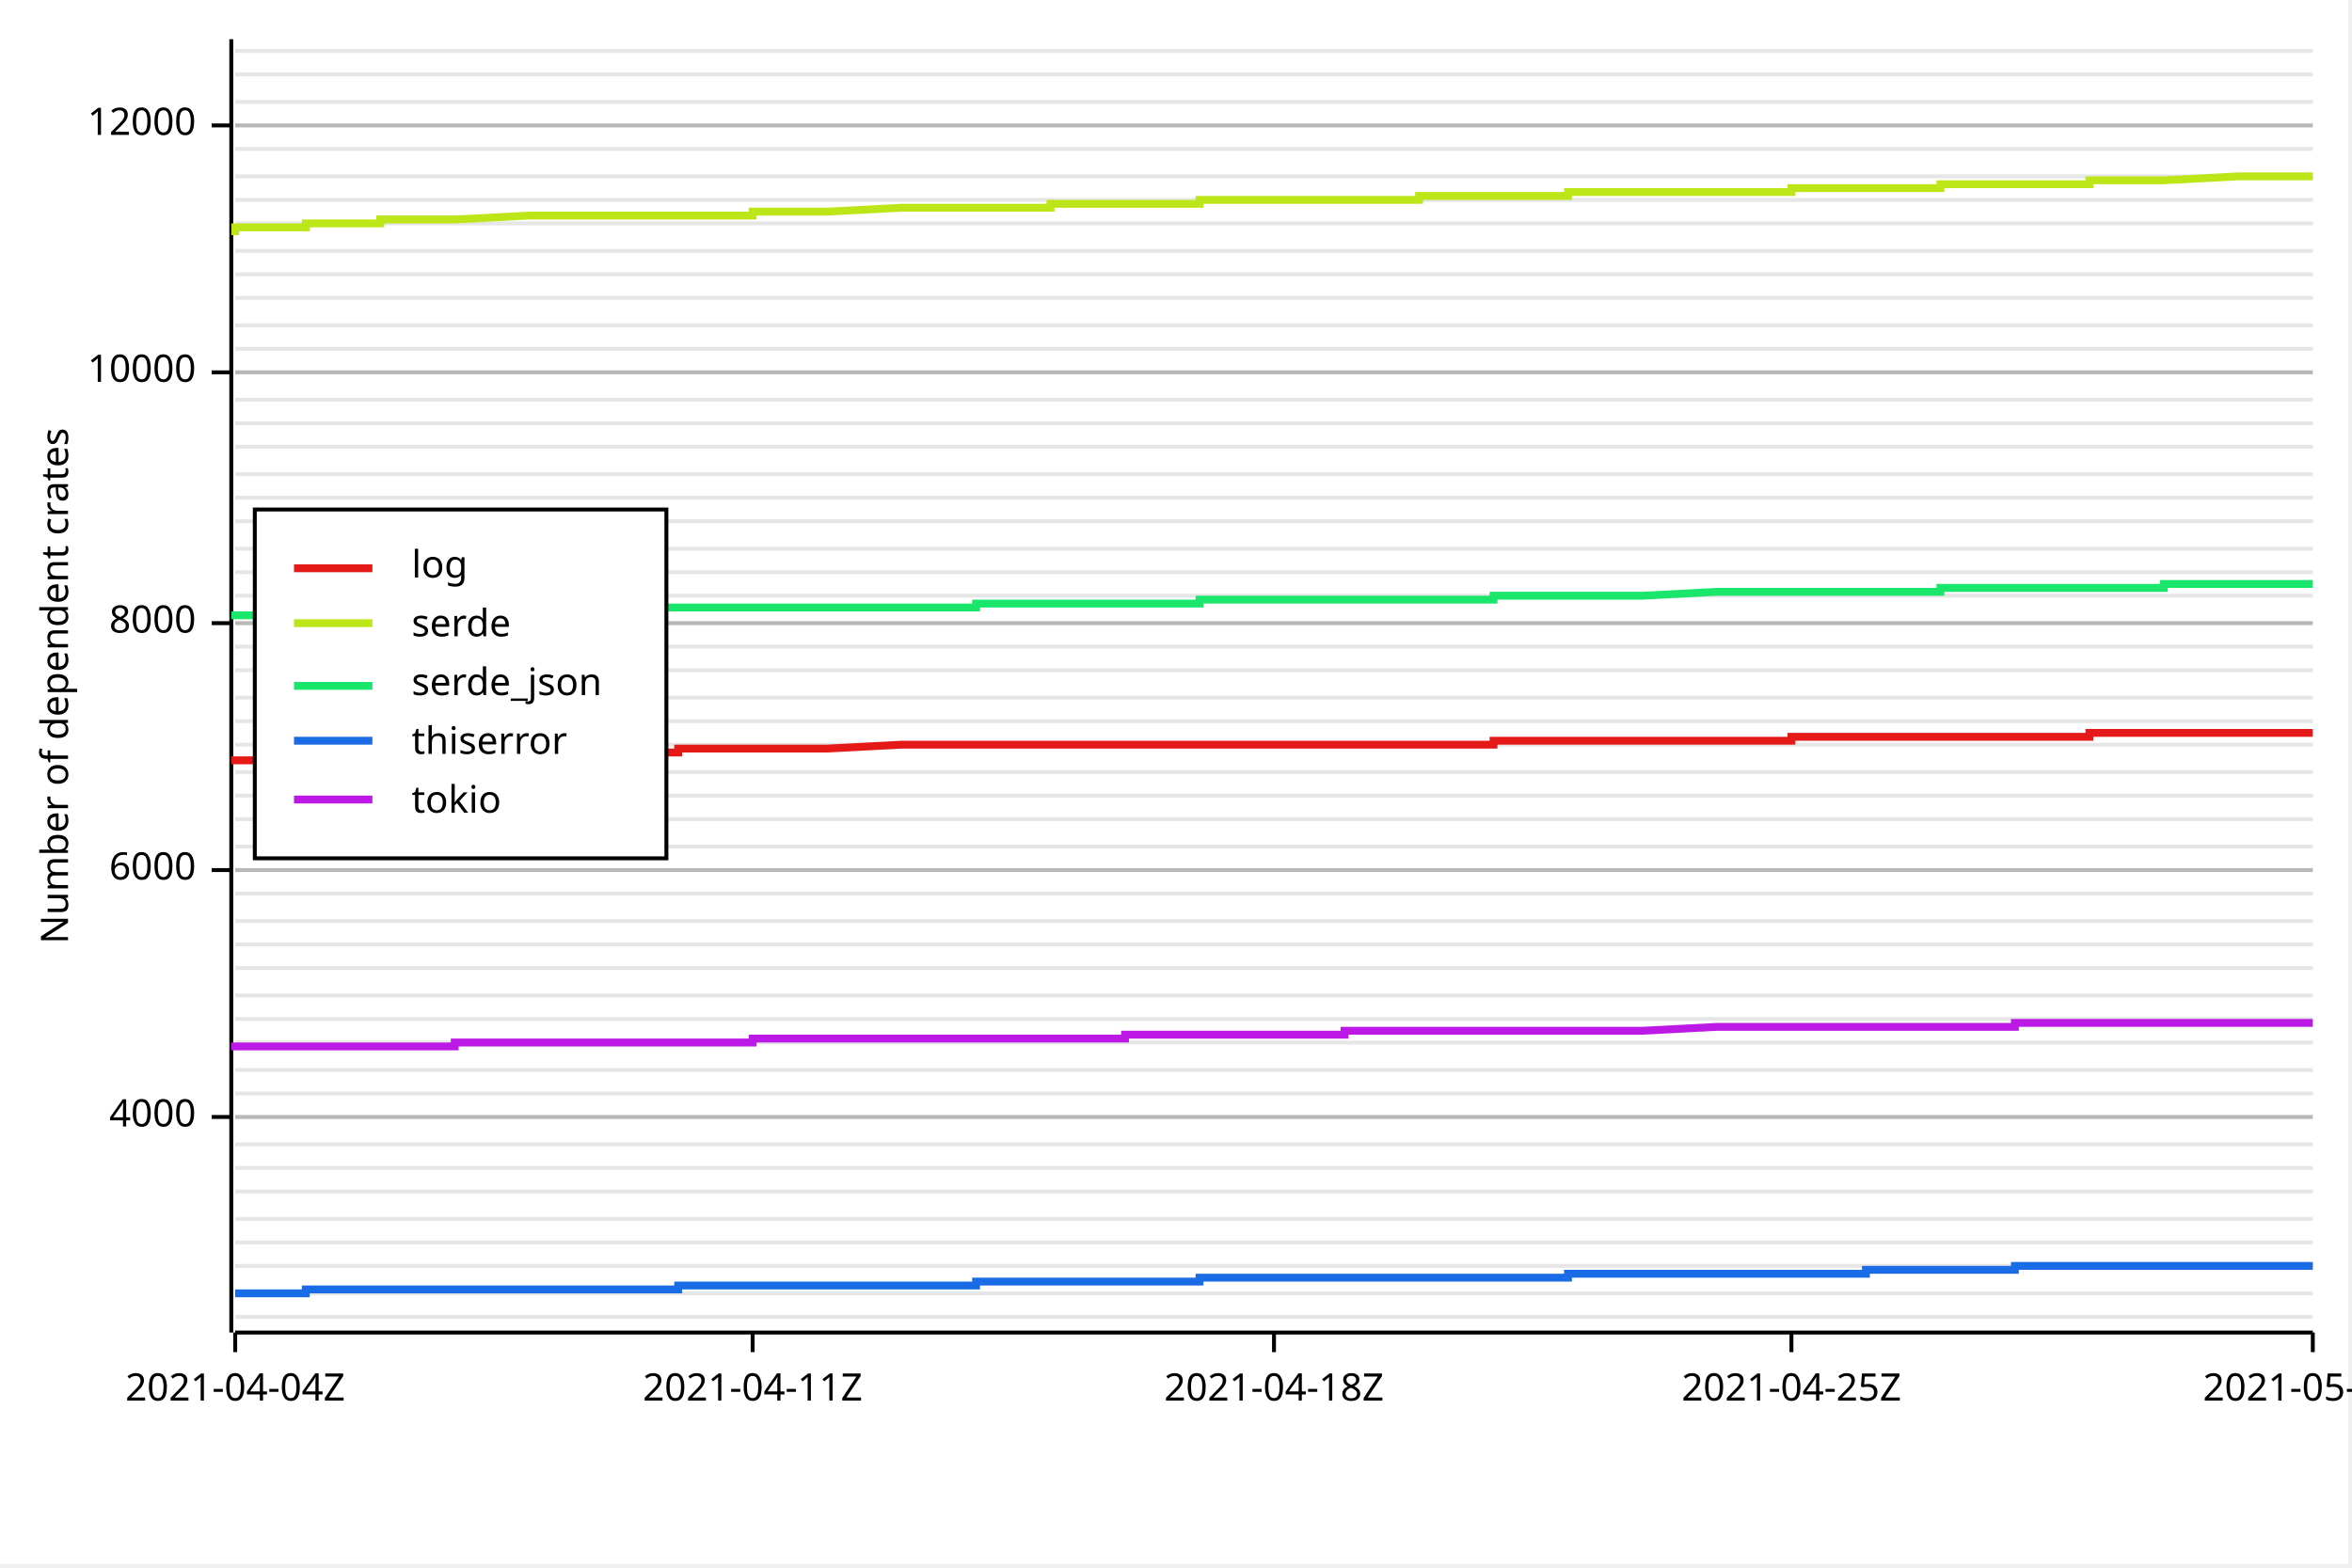
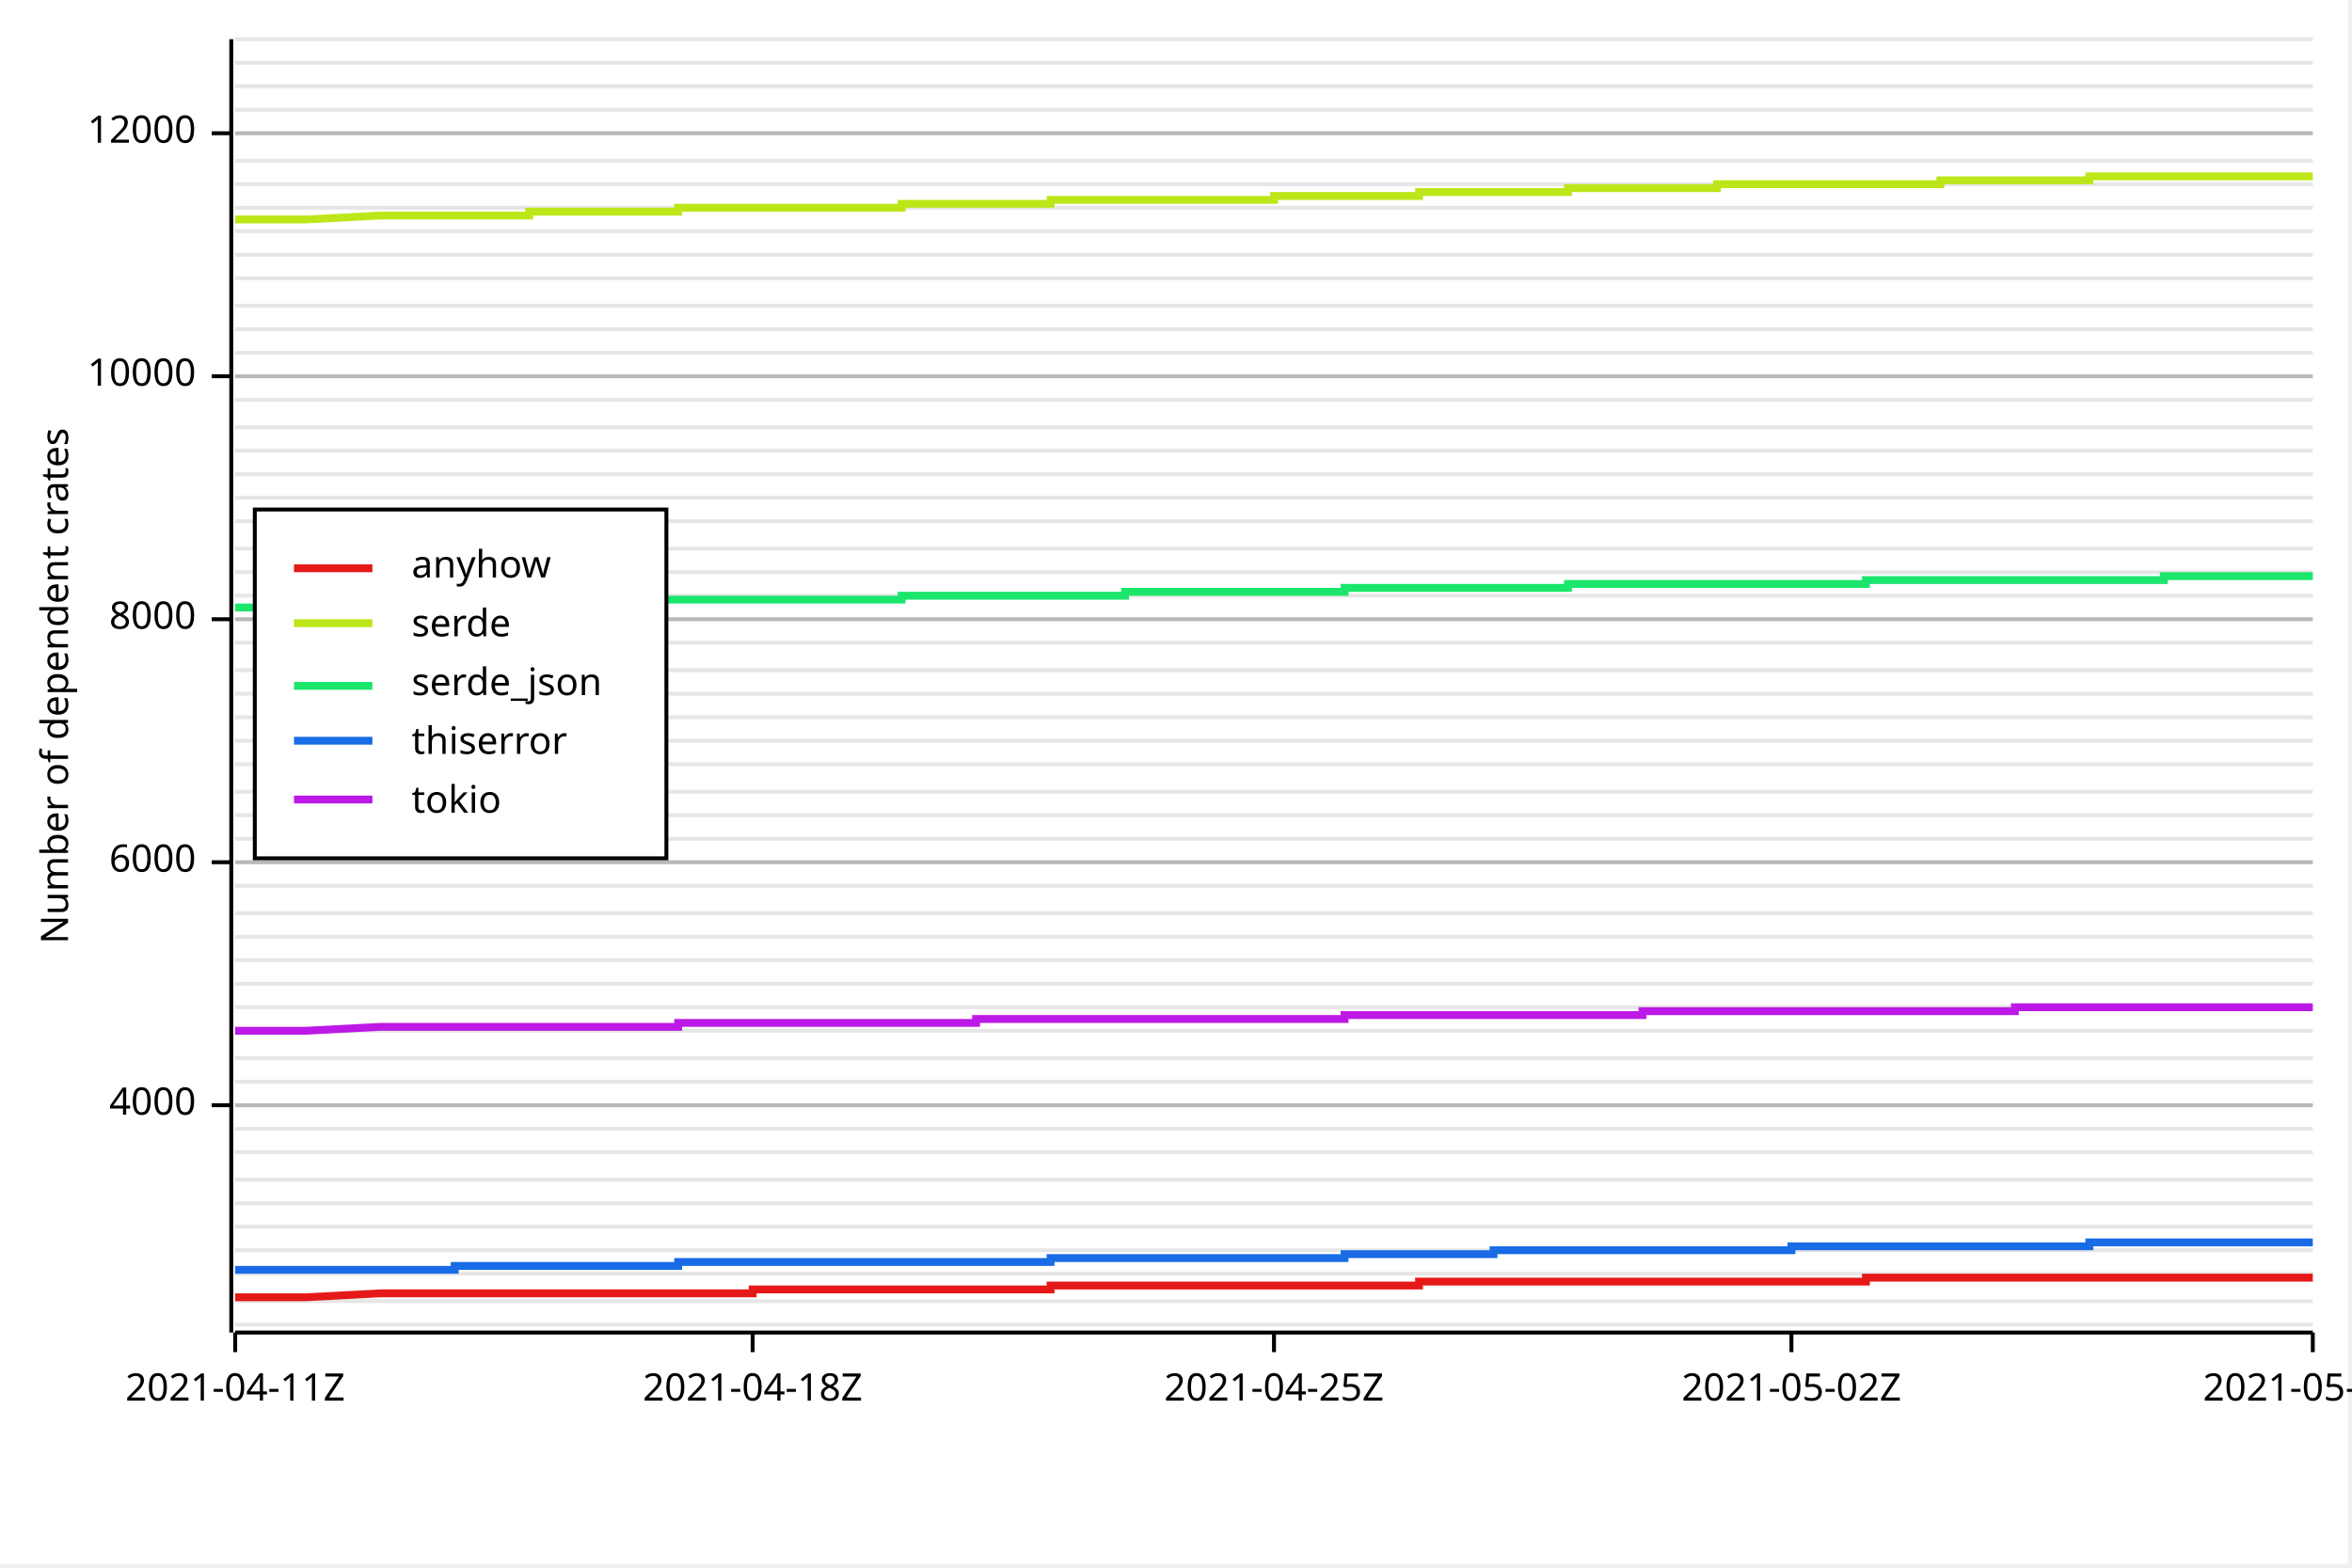
<svg xmlns="http://www.w3.org/2000/svg" width="600" height="400" viewBox="0 0 600 400">
  <rect x="0" y="0" width="599" height="399" opacity="1" fill="#FFFFFF" stroke="none" />
-   <line opacity="0.1" stroke="#000000" stroke-width="1" x1="60" y1="336" x2="590" y2="336" />
-   <line opacity="0.1" stroke="#000000" stroke-width="1" x1="60" y1="330" x2="590" y2="330" />
-   <line opacity="0.1" stroke="#000000" stroke-width="1" x1="60" y1="323" x2="590" y2="323" />
-   <line opacity="0.1" stroke="#000000" stroke-width="1" x1="60" y1="317" x2="590" y2="317" />
-   <line opacity="0.1" stroke="#000000" stroke-width="1" x1="60" y1="311" x2="590" y2="311" />
-   <line opacity="0.1" stroke="#000000" stroke-width="1" x1="60" y1="304" x2="590" y2="304" />
-   <line opacity="0.1" stroke="#000000" stroke-width="1" x1="60" y1="298" x2="590" y2="298" />
-   <line opacity="0.1" stroke="#000000" stroke-width="1" x1="60" y1="292" x2="590" y2="292" />
-   <line opacity="0.1" stroke="#000000" stroke-width="1" x1="60" y1="285" x2="590" y2="285" />
-   <line opacity="0.1" stroke="#000000" stroke-width="1" x1="60" y1="279" x2="590" y2="279" />
-   <line opacity="0.1" stroke="#000000" stroke-width="1" x1="60" y1="273" x2="590" y2="273" />
-   <line opacity="0.1" stroke="#000000" stroke-width="1" x1="60" y1="266" x2="590" y2="266" />
-   <line opacity="0.1" stroke="#000000" stroke-width="1" x1="60" y1="260" x2="590" y2="260" />
-   <line opacity="0.1" stroke="#000000" stroke-width="1" x1="60" y1="254" x2="590" y2="254" />
-   <line opacity="0.1" stroke="#000000" stroke-width="1" x1="60" y1="247" x2="590" y2="247" />
-   <line opacity="0.1" stroke="#000000" stroke-width="1" x1="60" y1="241" x2="590" y2="241" />
-   <line opacity="0.1" stroke="#000000" stroke-width="1" x1="60" y1="235" x2="590" y2="235" />
-   <line opacity="0.1" stroke="#000000" stroke-width="1" x1="60" y1="228" x2="590" y2="228" />
-   <line opacity="0.1" stroke="#000000" stroke-width="1" x1="60" y1="222" x2="590" y2="222" />
-   <line opacity="0.1" stroke="#000000" stroke-width="1" x1="60" y1="216" x2="590" y2="216" />
-   <line opacity="0.1" stroke="#000000" stroke-width="1" x1="60" y1="209" x2="590" y2="209" />
-   <line opacity="0.1" stroke="#000000" stroke-width="1" x1="60" y1="203" x2="590" y2="203" />
-   <line opacity="0.1" stroke="#000000" stroke-width="1" x1="60" y1="197" x2="590" y2="197" />
-   <line opacity="0.1" stroke="#000000" stroke-width="1" x1="60" y1="190" x2="590" y2="190" />
-   <line opacity="0.1" stroke="#000000" stroke-width="1" x1="60" y1="184" x2="590" y2="184" />
-   <line opacity="0.1" stroke="#000000" stroke-width="1" x1="60" y1="178" x2="590" y2="178" />
+   <line opacity="0.1" stroke="#000000" stroke-width="1" x1="60" y1="338" x2="590" y2="338" />
+   <line opacity="0.1" stroke="#000000" stroke-width="1" x1="60" y1="332" x2="590" y2="332" />
+   <line opacity="0.1" stroke="#000000" stroke-width="1" x1="60" y1="325" x2="590" y2="325" />
+   <line opacity="0.1" stroke="#000000" stroke-width="1" x1="60" y1="319" x2="590" y2="319" />
+   <line opacity="0.1" stroke="#000000" stroke-width="1" x1="60" y1="313" x2="590" y2="313" />
+   <line opacity="0.1" stroke="#000000" stroke-width="1" x1="60" y1="307" x2="590" y2="307" />
+   <line opacity="0.1" stroke="#000000" stroke-width="1" x1="60" y1="301" x2="590" y2="301" />
+   <line opacity="0.1" stroke="#000000" stroke-width="1" x1="60" y1="294" x2="590" y2="294" />
+   <line opacity="0.1" stroke="#000000" stroke-width="1" x1="60" y1="288" x2="590" y2="288" />
+   <line opacity="0.1" stroke="#000000" stroke-width="1" x1="60" y1="282" x2="590" y2="282" />
+   <line opacity="0.1" stroke="#000000" stroke-width="1" x1="60" y1="276" x2="590" y2="276" />
+   <line opacity="0.1" stroke="#000000" stroke-width="1" x1="60" y1="270" x2="590" y2="270" />
+   <line opacity="0.1" stroke="#000000" stroke-width="1" x1="60" y1="263" x2="590" y2="263" />
+   <line opacity="0.1" stroke="#000000" stroke-width="1" x1="60" y1="257" x2="590" y2="257" />
+   <line opacity="0.1" stroke="#000000" stroke-width="1" x1="60" y1="251" x2="590" y2="251" />
+   <line opacity="0.1" stroke="#000000" stroke-width="1" x1="60" y1="245" x2="590" y2="245" />
+   <line opacity="0.1" stroke="#000000" stroke-width="1" x1="60" y1="239" x2="590" y2="239" />
+   <line opacity="0.1" stroke="#000000" stroke-width="1" x1="60" y1="233" x2="590" y2="233" />
+   <line opacity="0.1" stroke="#000000" stroke-width="1" x1="60" y1="226" x2="590" y2="226" />
+   <line opacity="0.1" stroke="#000000" stroke-width="1" x1="60" y1="220" x2="590" y2="220" />
+   <line opacity="0.1" stroke="#000000" stroke-width="1" x1="60" y1="214" x2="590" y2="214" />
+   <line opacity="0.1" stroke="#000000" stroke-width="1" x1="60" y1="208" x2="590" y2="208" />
+   <line opacity="0.1" stroke="#000000" stroke-width="1" x1="60" y1="202" x2="590" y2="202" />
+   <line opacity="0.1" stroke="#000000" stroke-width="1" x1="60" y1="195" x2="590" y2="195" />
+   <line opacity="0.1" stroke="#000000" stroke-width="1" x1="60" y1="189" x2="590" y2="189" />
+   <line opacity="0.1" stroke="#000000" stroke-width="1" x1="60" y1="183" x2="590" y2="183" />
+   <line opacity="0.1" stroke="#000000" stroke-width="1" x1="60" y1="177" x2="590" y2="177" />
  <line opacity="0.1" stroke="#000000" stroke-width="1" x1="60" y1="171" x2="590" y2="171" />
-   <line opacity="0.1" stroke="#000000" stroke-width="1" x1="60" y1="165" x2="590" y2="165" />
-   <line opacity="0.1" stroke="#000000" stroke-width="1" x1="60" y1="159" x2="590" y2="159" />
+   <line opacity="0.1" stroke="#000000" stroke-width="1" x1="60" y1="164" x2="590" y2="164" />
+   <line opacity="0.1" stroke="#000000" stroke-width="1" x1="60" y1="158" x2="590" y2="158" />
  <line opacity="0.1" stroke="#000000" stroke-width="1" x1="60" y1="152" x2="590" y2="152" />
  <line opacity="0.1" stroke="#000000" stroke-width="1" x1="60" y1="146" x2="590" y2="146" />
  <line opacity="0.1" stroke="#000000" stroke-width="1" x1="60" y1="140" x2="590" y2="140" />
  <line opacity="0.1" stroke="#000000" stroke-width="1" x1="60" y1="133" x2="590" y2="133" />
  <line opacity="0.1" stroke="#000000" stroke-width="1" x1="60" y1="127" x2="590" y2="127" />
  <line opacity="0.1" stroke="#000000" stroke-width="1" x1="60" y1="121" x2="590" y2="121" />
-   <line opacity="0.1" stroke="#000000" stroke-width="1" x1="60" y1="114" x2="590" y2="114" />
-   <line opacity="0.1" stroke="#000000" stroke-width="1" x1="60" y1="108" x2="590" y2="108" />
+   <line opacity="0.1" stroke="#000000" stroke-width="1" x1="60" y1="115" x2="590" y2="115" />
+   <line opacity="0.1" stroke="#000000" stroke-width="1" x1="60" y1="109" x2="590" y2="109" />
  <line opacity="0.1" stroke="#000000" stroke-width="1" x1="60" y1="102" x2="590" y2="102" />
-   <line opacity="0.1" stroke="#000000" stroke-width="1" x1="60" y1="95" x2="590" y2="95" />
-   <line opacity="0.1" stroke="#000000" stroke-width="1" x1="60" y1="89" x2="590" y2="89" />
-   <line opacity="0.1" stroke="#000000" stroke-width="1" x1="60" y1="83" x2="590" y2="83" />
-   <line opacity="0.1" stroke="#000000" stroke-width="1" x1="60" y1="76" x2="590" y2="76" />
-   <line opacity="0.1" stroke="#000000" stroke-width="1" x1="60" y1="70" x2="590" y2="70" />
-   <line opacity="0.1" stroke="#000000" stroke-width="1" x1="60" y1="64" x2="590" y2="64" />
-   <line opacity="0.1" stroke="#000000" stroke-width="1" x1="60" y1="57" x2="590" y2="57" />
-   <line opacity="0.1" stroke="#000000" stroke-width="1" x1="60" y1="51" x2="590" y2="51" />
-   <line opacity="0.1" stroke="#000000" stroke-width="1" x1="60" y1="45" x2="590" y2="45" />
-   <line opacity="0.1" stroke="#000000" stroke-width="1" x1="60" y1="38" x2="590" y2="38" />
-   <line opacity="0.1" stroke="#000000" stroke-width="1" x1="60" y1="32" x2="590" y2="32" />
-   <line opacity="0.1" stroke="#000000" stroke-width="1" x1="60" y1="26" x2="590" y2="26" />
-   <line opacity="0.1" stroke="#000000" stroke-width="1" x1="60" y1="19" x2="590" y2="19" />
-   <line opacity="0.1" stroke="#000000" stroke-width="1" x1="60" y1="13" x2="590" y2="13" />
+   <line opacity="0.1" stroke="#000000" stroke-width="1" x1="60" y1="96" x2="590" y2="96" />
+   <line opacity="0.1" stroke="#000000" stroke-width="1" x1="60" y1="90" x2="590" y2="90" />
+   <line opacity="0.1" stroke="#000000" stroke-width="1" x1="60" y1="84" x2="590" y2="84" />
+   <line opacity="0.1" stroke="#000000" stroke-width="1" x1="60" y1="78" x2="590" y2="78" />
+   <line opacity="0.1" stroke="#000000" stroke-width="1" x1="60" y1="71" x2="590" y2="71" />
+   <line opacity="0.1" stroke="#000000" stroke-width="1" x1="60" y1="65" x2="590" y2="65" />
+   <line opacity="0.1" stroke="#000000" stroke-width="1" x1="60" y1="59" x2="590" y2="59" />
+   <line opacity="0.1" stroke="#000000" stroke-width="1" x1="60" y1="53" x2="590" y2="53" />
+   <line opacity="0.1" stroke="#000000" stroke-width="1" x1="60" y1="47" x2="590" y2="47" />
+   <line opacity="0.1" stroke="#000000" stroke-width="1" x1="60" y1="41" x2="590" y2="41" />
+   <line opacity="0.1" stroke="#000000" stroke-width="1" x1="60" y1="34" x2="590" y2="34" />
+   <line opacity="0.1" stroke="#000000" stroke-width="1" x1="60" y1="28" x2="590" y2="28" />
+   <line opacity="0.1" stroke="#000000" stroke-width="1" x1="60" y1="22" x2="590" y2="22" />
+   <line opacity="0.1" stroke="#000000" stroke-width="1" x1="60" y1="16" x2="590" y2="16" />
+   <line opacity="0.1" stroke="#000000" stroke-width="1" x1="60" y1="10" x2="590" y2="10" />
  <text x="10" y="175" dy="0.76em" text-anchor="middle" font-family="sans-serif" font-size="9.677" opacity="1" fill="#000000" transform="rotate(270, 10, 175)">
Number of dependent crates
</text>
-   <line opacity="0.2" stroke="#000000" stroke-width="1" x1="60" y1="285" x2="590" y2="285" />
-   <line opacity="0.2" stroke="#000000" stroke-width="1" x1="60" y1="222" x2="590" y2="222" />
-   <line opacity="0.2" stroke="#000000" stroke-width="1" x1="60" y1="159" x2="590" y2="159" />
-   <line opacity="0.2" stroke="#000000" stroke-width="1" x1="60" y1="95" x2="590" y2="95" />
-   <line opacity="0.2" stroke="#000000" stroke-width="1" x1="60" y1="32" x2="590" y2="32" />
+   <line opacity="0.2" stroke="#000000" stroke-width="1" x1="60" y1="282" x2="590" y2="282" />
+   <line opacity="0.2" stroke="#000000" stroke-width="1" x1="60" y1="220" x2="590" y2="220" />
+   <line opacity="0.2" stroke="#000000" stroke-width="1" x1="60" y1="158" x2="590" y2="158" />
+   <line opacity="0.2" stroke="#000000" stroke-width="1" x1="60" y1="96" x2="590" y2="96" />
+   <line opacity="0.2" stroke="#000000" stroke-width="1" x1="60" y1="34" x2="590" y2="34" />
  <polyline fill="none" opacity="1" stroke="#000000" stroke-width="1" points="59,10 59,340 " />
-   <text x="50" y="285" dy="0.5ex" text-anchor="end" font-family="sans-serif" font-size="9.677" opacity="1" fill="#000000">
+   <text x="50" y="282" dy="0.5ex" text-anchor="end" font-family="sans-serif" font-size="9.677" opacity="1" fill="#000000">
4000
</text>
-   <polyline fill="none" opacity="1" stroke="#000000" stroke-width="1" points="54,285 59,285 " />
-   <text x="50" y="222" dy="0.5ex" text-anchor="end" font-family="sans-serif" font-size="9.677" opacity="1" fill="#000000">
+   <polyline fill="none" opacity="1" stroke="#000000" stroke-width="1" points="54,282 59,282 " />
+   <text x="50" y="220" dy="0.5ex" text-anchor="end" font-family="sans-serif" font-size="9.677" opacity="1" fill="#000000">
6000
</text>
-   <polyline fill="none" opacity="1" stroke="#000000" stroke-width="1" points="54,222 59,222 " />
-   <text x="50" y="159" dy="0.5ex" text-anchor="end" font-family="sans-serif" font-size="9.677" opacity="1" fill="#000000">
+   <polyline fill="none" opacity="1" stroke="#000000" stroke-width="1" points="54,220 59,220 " />
+   <text x="50" y="158" dy="0.5ex" text-anchor="end" font-family="sans-serif" font-size="9.677" opacity="1" fill="#000000">
8000
</text>
-   <polyline fill="none" opacity="1" stroke="#000000" stroke-width="1" points="54,159 59,159 " />
-   <text x="50" y="95" dy="0.5ex" text-anchor="end" font-family="sans-serif" font-size="9.677" opacity="1" fill="#000000">
+   <polyline fill="none" opacity="1" stroke="#000000" stroke-width="1" points="54,158 59,158 " />
+   <text x="50" y="96" dy="0.5ex" text-anchor="end" font-family="sans-serif" font-size="9.677" opacity="1" fill="#000000">
10000
</text>
-   <polyline fill="none" opacity="1" stroke="#000000" stroke-width="1" points="54,95 59,95 " />
-   <text x="50" y="32" dy="0.5ex" text-anchor="end" font-family="sans-serif" font-size="9.677" opacity="1" fill="#000000">
+   <polyline fill="none" opacity="1" stroke="#000000" stroke-width="1" points="54,96 59,96 " />
+   <text x="50" y="34" dy="0.5ex" text-anchor="end" font-family="sans-serif" font-size="9.677" opacity="1" fill="#000000">
12000
</text>
-   <polyline fill="none" opacity="1" stroke="#000000" stroke-width="1" points="54,32 59,32 " />
+   <polyline fill="none" opacity="1" stroke="#000000" stroke-width="1" points="54,34 59,34 " />
  <polyline fill="none" opacity="1" stroke="#000000" stroke-width="1" points="60,340 590,340 " />
  <text x="60" y="350" dy="0.76em" text-anchor="middle" font-family="sans-serif" font-size="9.677" opacity="1" fill="#000000">
- 2021-04-04Z
+ 2021-04-11Z
</text>
  <polyline fill="none" opacity="1" stroke="#000000" stroke-width="1" points="60,340 60,345 " />
  <text x="192" y="350" dy="0.76em" text-anchor="middle" font-family="sans-serif" font-size="9.677" opacity="1" fill="#000000">
- 2021-04-11Z
+ 2021-04-18Z
</text>
  <polyline fill="none" opacity="1" stroke="#000000" stroke-width="1" points="192,340 192,345 " />
  <text x="325" y="350" dy="0.76em" text-anchor="middle" font-family="sans-serif" font-size="9.677" opacity="1" fill="#000000">
- 2021-04-18Z
+ 2021-04-25Z
</text>
  <polyline fill="none" opacity="1" stroke="#000000" stroke-width="1" points="325,340 325,345 " />
  <text x="457" y="350" dy="0.76em" text-anchor="middle" font-family="sans-serif" font-size="9.677" opacity="1" fill="#000000">
- 2021-04-25Z
+ 2021-05-02Z
</text>
  <polyline fill="none" opacity="1" stroke="#000000" stroke-width="1" points="457,340 457,345 " />
  <text x="590" y="350" dy="0.76em" text-anchor="middle" font-family="sans-serif" font-size="9.677" opacity="1" fill="#000000">
- 2021-05-02Z
+ 2021-05-09Z
</text>
  <polyline fill="none" opacity="1" stroke="#000000" stroke-width="1" points="590,340 590,345 " />
-   <polyline fill="none" opacity="1" stroke="#E61919" stroke-width="2" points="60,195 60,194 78,194 78,193 97,193 97,192 116,192 116,192 135,192 154,192 154,192 173,192 173,191 192,191 192,191 211,191 211,191 230,190 249,190 249,190 268,190 268,190 287,190 287,190 306,190 306,190 325,190 325,190 343,190 343,190 362,190 362,190 381,190 381,189 400,189 400,189 419,189 419,189 438,189 457,189 457,188 476,188 476,188 495,188 495,188 514,188 514,188 533,188 533,187 552,187 552,187 571,187 571,187 590,187 " />
-   <polyline fill="none" opacity="1" stroke="#BDE619" stroke-width="2" points="60,60 60,58 78,58 78,57 97,57 97,56 116,56 116,56 135,55 154,55 154,55 173,55 173,55 192,55 192,54 211,54 211,54 230,53 249,53 249,53 268,53 268,52 287,52 287,52 306,52 306,51 325,51 325,51 343,51 343,51 362,51 362,50 381,50 381,50 400,50 400,49 419,49 419,49 438,49 457,49 457,48 476,48 476,48 495,48 495,47 514,47 514,47 533,47 533,46 552,46 552,46 571,45 571,45 590,45 " />
-   <polyline fill="none" opacity="1" stroke="#19E66B" stroke-width="2" points="60,158 60,157 78,157 78,156 97,156 97,156 116,156 116,156 135,156 154,156 154,155 173,155 173,155 192,155 192,155 211,155 211,155 230,155 249,155 249,154 268,154 268,154 287,154 287,154 306,154 306,153 325,153 325,153 343,153 343,153 362,153 362,153 381,153 381,152 400,152 400,152 419,152 419,152 438,151 457,151 457,151 476,151 476,151 495,151 495,150 514,150 514,150 533,150 533,150 552,150 552,149 571,149 571,149 590,149 " />
-   <polyline fill="none" opacity="1" stroke="#196BE6" stroke-width="2" points="60,330 60,330 78,330 78,329 97,329 97,329 116,329 116,329 135,329 154,329 154,329 173,329 173,328 192,328 192,328 211,328 211,328 230,328 249,328 249,327 268,327 268,327 287,327 287,327 306,327 306,326 325,326 325,326 343,326 343,326 362,326 362,326 381,326 381,326 400,326 400,325 419,325 419,325 438,325 457,325 457,325 476,325 476,324 495,324 495,324 514,324 514,323 533,323 533,323 552,323 552,323 571,323 571,323 590,323 " />
-   <polyline fill="none" opacity="1" stroke="#BD19E6" stroke-width="2" points="60,268 60,267 78,267 78,267 97,267 97,267 116,267 116,266 135,266 154,266 154,266 173,266 173,266 192,266 192,265 211,265 211,265 230,265 249,265 249,265 268,265 268,265 287,265 287,264 306,264 306,264 325,264 325,264 343,264 343,263 362,263 362,263 381,263 381,263 400,263 400,263 419,263 419,263 438,262 457,262 457,262 476,262 476,262 495,262 495,262 514,262 514,261 533,261 533,261 552,261 552,261 571,261 571,261 590,261 " />
+   <polyline fill="none" opacity="1" stroke="#E61919" stroke-width="2" points="60,331 60,331 78,331 78,331 97,330 116,330 116,330 135,330 135,330 154,330 154,330 173,330 173,330 192,330 192,329 211,329 211,329 230,329 230,329 249,329 249,329 268,329 268,328 287,328 287,328 306,328 325,328 325,328 343,328 343,328 362,328 362,327 381,327 381,327 400,327 400,327 419,327 419,327 438,327 438,327 457,327 457,327 476,327 476,326 495,326 495,326 514,326 514,326 533,326 533,326 552,326 552,326 571,326 571,326 590,326 " />
+   <polyline fill="none" opacity="1" stroke="#BDE619" stroke-width="2" points="60,56 60,56 78,56 78,56 97,55 116,55 116,55 135,55 135,54 154,54 154,54 173,54 173,53 192,53 192,53 211,53 211,53 230,53 230,52 249,52 249,52 268,52 268,51 287,51 287,51 306,51 325,51 325,50 343,50 343,50 362,50 362,49 381,49 381,49 400,49 400,48 419,48 419,48 438,48 438,47 457,47 457,47 476,47 476,47 495,47 495,46 514,46 514,46 533,46 533,45 552,45 552,45 571,45 571,45 590,45 " />
+   <polyline fill="none" opacity="1" stroke="#19E66B" stroke-width="2" points="60,155 60,155 78,155 78,155 97,154 116,154 116,154 135,154 135,154 154,154 154,153 173,153 173,153 192,153 192,153 211,153 211,153 230,153 230,152 249,152 249,152 268,152 268,152 287,152 287,151 306,151 325,151 325,151 343,151 343,150 362,150 362,150 381,150 381,150 400,150 400,149 419,149 419,149 438,149 438,149 457,149 457,149 476,149 476,148 495,148 495,148 514,148 514,148 533,148 533,148 552,148 552,147 571,147 571,147 590,147 " />
+   <polyline fill="none" opacity="1" stroke="#196BE6" stroke-width="2" points="60,324 60,324 78,324 78,324 97,324 116,324 116,323 135,323 135,323 154,323 154,323 173,323 173,322 192,322 192,322 211,322 211,322 230,322 230,322 249,322 249,322 268,322 268,321 287,321 287,321 306,321 325,321 325,321 343,321 343,320 362,320 362,320 381,320 381,319 400,319 400,319 419,319 419,319 438,319 438,319 457,319 457,318 476,318 476,318 495,318 495,318 514,318 514,318 533,318 533,317 552,317 552,317 571,317 571,317 590,317 " />
+   <polyline fill="none" opacity="1" stroke="#BD19E6" stroke-width="2" points="60,263 60,263 78,263 78,263 97,262 116,262 116,262 135,262 135,262 154,262 154,262 173,262 173,261 192,261 192,261 211,261 211,261 230,261 230,261 249,261 249,260 268,260 268,260 287,260 287,260 306,260 325,260 325,260 343,260 343,259 362,259 362,259 381,259 381,259 400,259 400,259 419,259 419,258 438,258 438,258 457,258 457,258 476,258 476,258 495,258 495,258 514,258 514,257 533,257 533,257 552,257 552,257 571,257 571,257 590,257 " />
  <rect x="65" y="130" width="105" height="89" opacity="1" fill="#FFFFFF" stroke="none" />
  <rect x="65" y="130" width="105" height="89" opacity="1" fill="none" stroke="#000000" />
  <text x="105" y="140" dy="0.76em" text-anchor="start" font-family="sans-serif" font-size="9.677" opacity="1" fill="#000000">
- log
+ anyhow
</text>
  <text x="105" y="155" dy="0.76em" text-anchor="start" font-family="sans-serif" font-size="9.677" opacity="1" fill="#000000">
serde
</text>
  <text x="105" y="170" dy="0.76em" text-anchor="start" font-family="sans-serif" font-size="9.677" opacity="1" fill="#000000">
serde_json
</text>
  <text x="105" y="185" dy="0.76em" text-anchor="start" font-family="sans-serif" font-size="9.677" opacity="1" fill="#000000">
thiserror
</text>
  <text x="105" y="200" dy="0.76em" text-anchor="start" font-family="sans-serif" font-size="9.677" opacity="1" fill="#000000">
tokio
</text>
  <polyline fill="none" opacity="1" stroke="#E61919" stroke-width="2" points="75,145 95,145 " />
  <polyline fill="none" opacity="1" stroke="#BDE619" stroke-width="2" points="75,159 95,159 " />
  <polyline fill="none" opacity="1" stroke="#19E66B" stroke-width="2" points="75,175 95,175 " />
  <polyline fill="none" opacity="1" stroke="#196BE6" stroke-width="2" points="75,189 95,189 " />
  <polyline fill="none" opacity="1" stroke="#BD19E6" stroke-width="2" points="75,204 95,204 " />
</svg>
